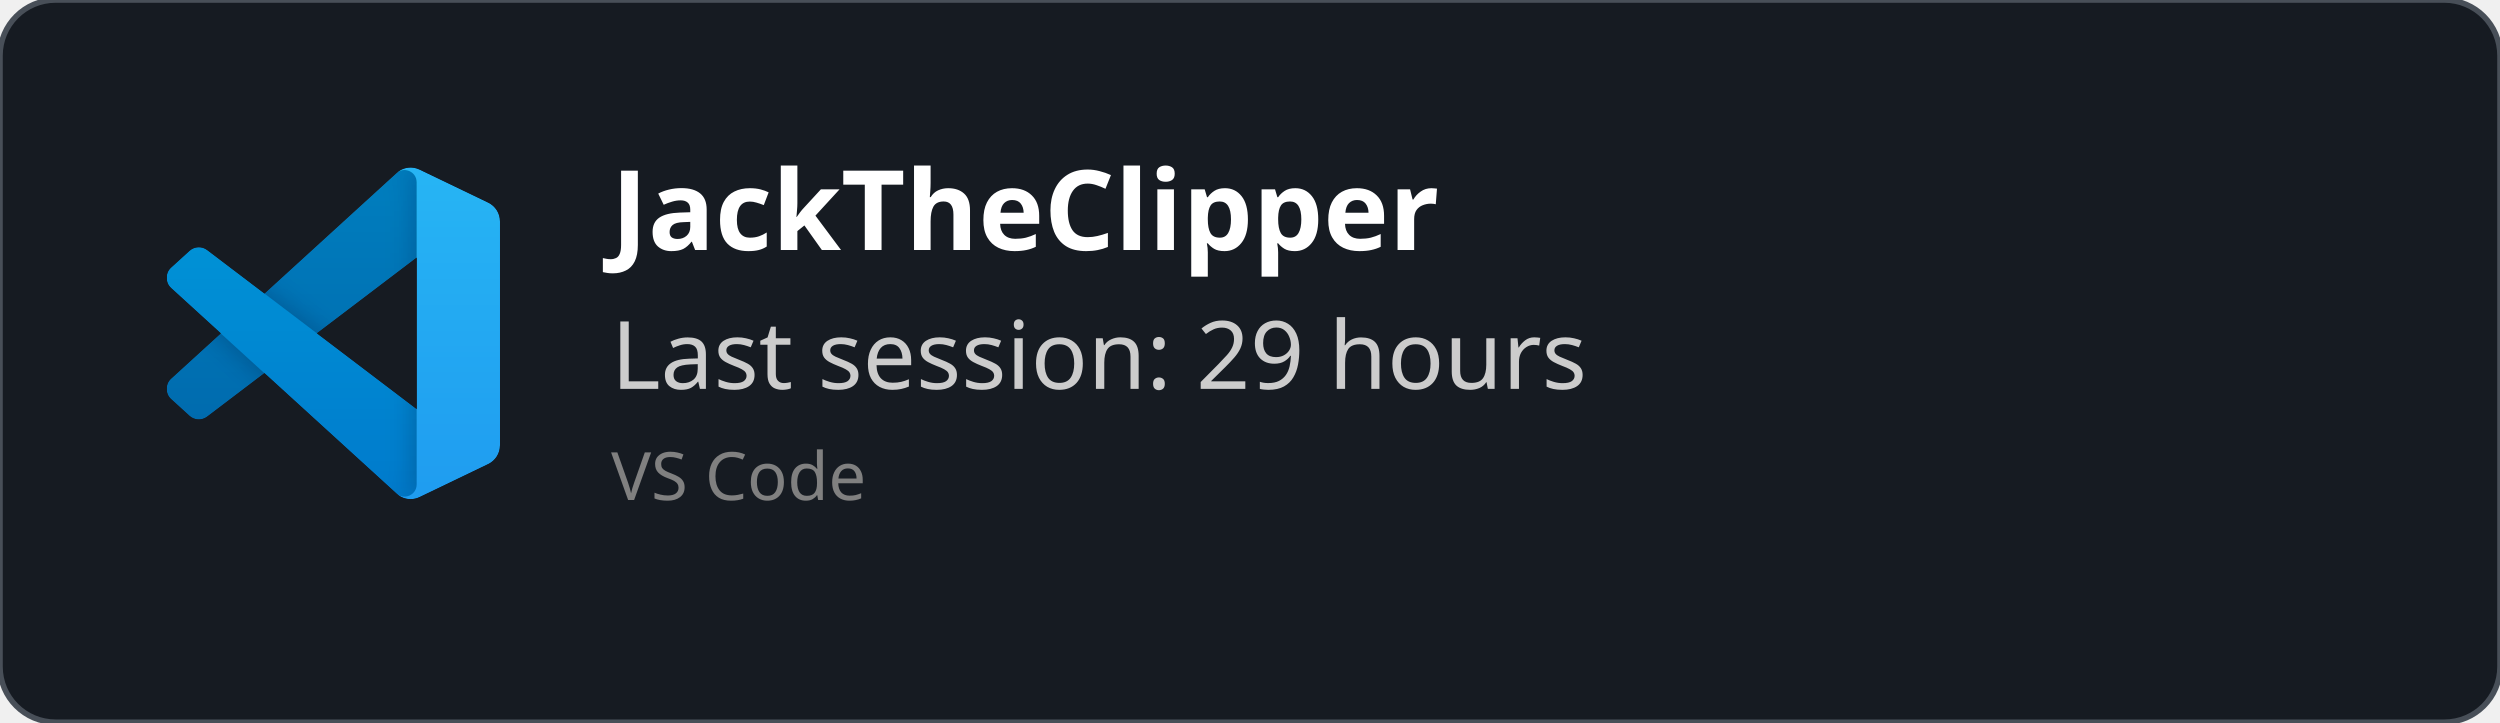
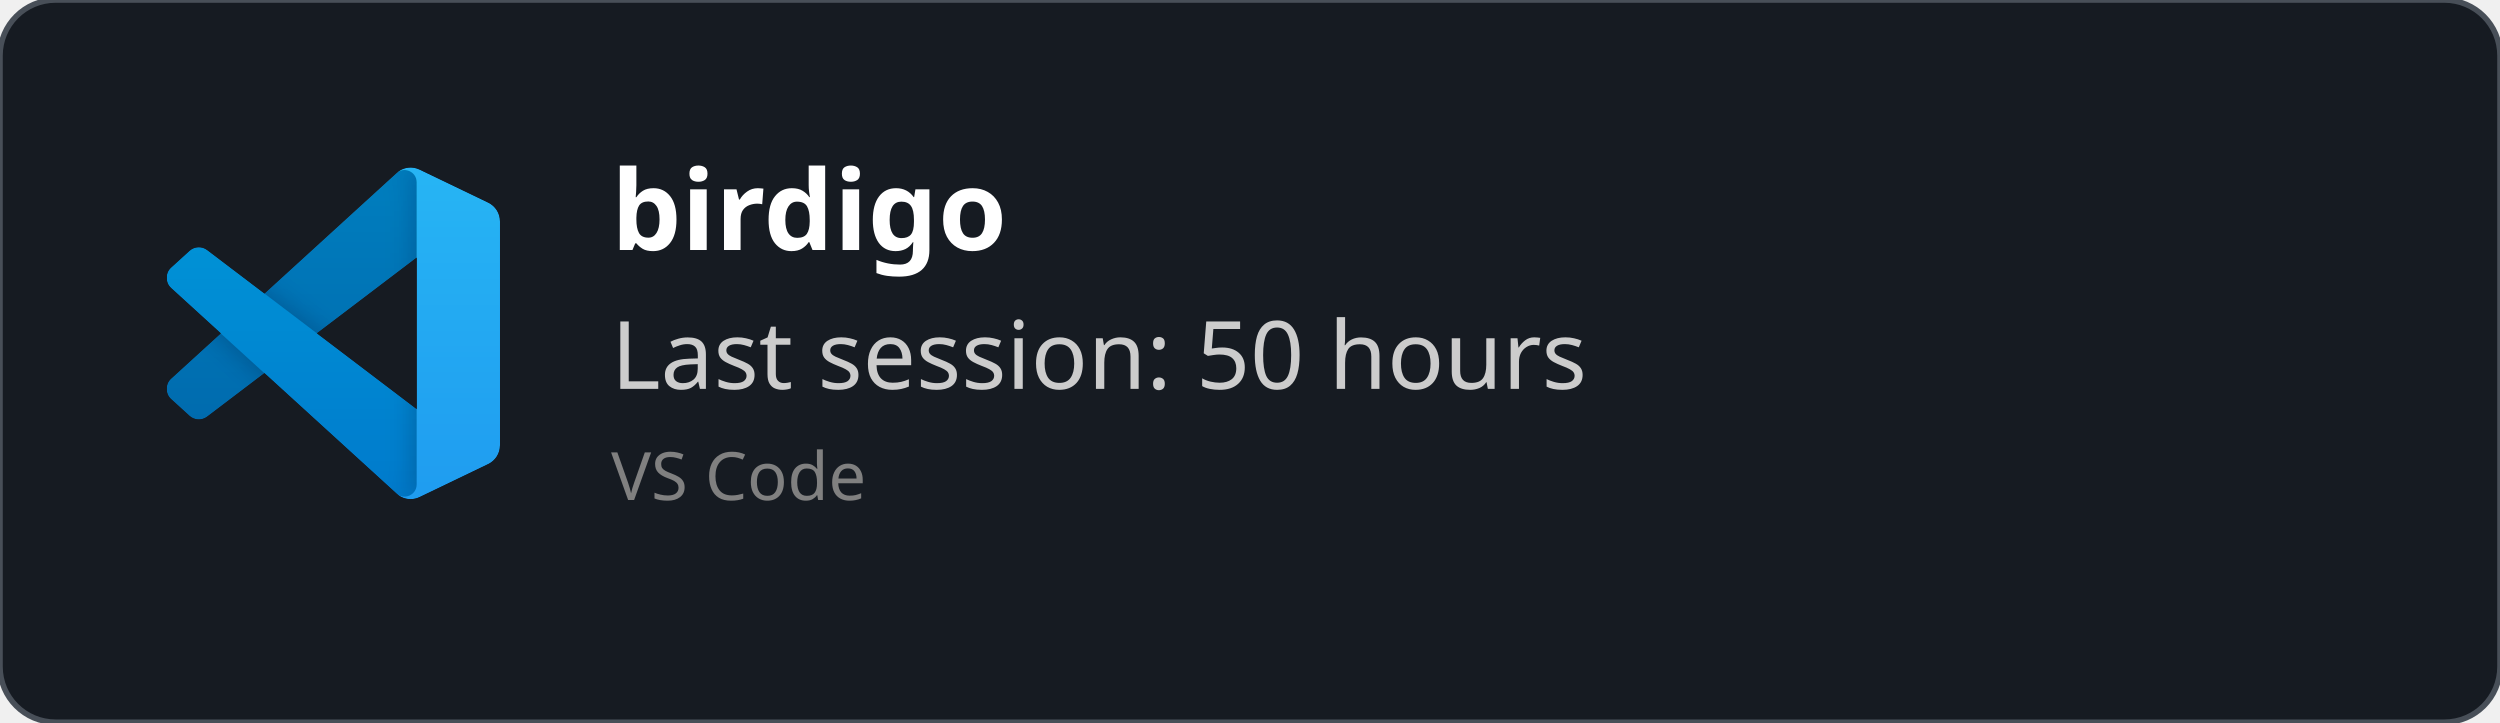
<svg xmlns="http://www.w3.org/2000/svg" width="450" height="130" viewBox="0 0 450 130" fill="none" role="img">
  <style>
    *{
        font-family: 'Segoe UI', Ubuntu, monospace
    }
    </style>
  <defs>
    <clipPath id="horizontalClip" x="20" y="20" width="500" height="200">
      <rect x="90" y="20" width="300" height="50" />
    </clipPath>
  </defs>
  <rect width="450" height="130" fill="rgba(22,27,34)" stroke="#484f58" stroke-width="1" fill-opacity="1" stroke-opacity="1" x="0" y="0" rx="10px" ry="10px">
    </rect>
  <svg width="60" height="60" x="30" y="30" viewBox="0 0 100 100" fill="none" id="vscode">
    <mask id="mask0" mask-type="alpha" maskUnits="userSpaceOnUse" x="0" y="0" width="100" height="100">
      <path fill-rule="evenodd" clip-rule="evenodd" d="M70.912 99.317C72.487 99.931 74.283 99.891 75.873 99.126L96.461 89.22C98.624 88.179 100 85.989 100 83.587V16.413C100 14.011 98.624 11.822 96.461 10.781L75.873 0.874C73.786 -0.13 71.345 0.116 69.513 1.447C69.252 1.637 69.003 1.849 68.769 2.083L29.355 38.041L12.187 25.01C10.589 23.797 8.354 23.896 6.869 25.246L1.363 30.255C-0.453 31.906 -0.455 34.763 1.359 36.417L16.247 50L1.359 63.583C-0.455 65.237 -0.453 68.094 1.363 69.745L6.869 74.754C8.354 76.104 10.589 76.204 12.187 74.99L29.355 61.959L68.769 97.917C69.392 98.541 70.125 99.01 70.912 99.317ZM75.015 27.299L45.109 50L75.015 72.701V27.299Z" fill="white" />
    </mask>
    <g mask="url(#mask0)">
      <path d="M96.461 10.796L75.857 0.876C73.472 -0.273 70.622 0.212 68.75 2.083L1.299 63.583C-0.516 65.237 -0.514 68.094 1.303 69.745L6.813 74.754C8.298 76.104 10.535 76.204 12.134 74.99L93.361 13.37C96.086 11.303 100 13.246 100 16.667V16.427C100 14.027 98.625 11.838 96.461 10.796Z" fill="#0065A9" />
      <g filter="url(#filter0_d)">
        <path d="M96.461 89.204L75.857 99.124C73.472 100.273 70.622 99.788 68.75 97.917L1.299 36.417C-0.516 34.763 -0.514 31.906 1.303 30.255L6.813 25.246C8.298 23.896 10.535 23.796 12.134 25.009L93.361 86.63C96.086 88.697 100 86.754 100 83.333V83.573C100 85.974 98.625 88.162 96.461 89.204Z" fill="#007ACC" />
      </g>
      <g filter="url(#filter1_d)">
        <path d="M75.858 99.126C73.472 100.274 70.622 99.788 68.75 97.917C71.056 100.223 75 98.59 75 95.328V4.672C75 1.41 71.056 -0.223 68.75 2.083C70.622 0.211 73.472 -0.274 75.858 0.874L96.459 10.781C98.623 11.822 100 14.011 100 16.413V83.587C100 85.989 98.623 88.179 96.459 89.22L75.858 99.126Z" fill="#1F9CF0" />
      </g>
      <g style="mix-blend-mode:overlay" opacity="0.25">
        <path fill-rule="evenodd" clip-rule="evenodd" d="M70.851 99.317C72.426 99.931 74.222 99.891 75.812 99.126L96.4 89.22C98.563 88.179 99.939 85.989 99.939 83.587V16.413C99.939 14.011 98.564 11.822 96.4 10.781L75.812 0.874C73.725 -0.13 71.284 0.116 69.453 1.447C69.191 1.637 68.942 1.849 68.708 2.083L29.294 38.041L12.126 25.01C10.528 23.796 8.293 23.896 6.809 25.246L1.302 30.255C-0.513 31.906 -0.515 34.763 1.298 36.417L16.186 50L1.298 63.583C-0.515 65.237 -0.513 68.094 1.302 69.745L6.809 74.754C8.293 76.104 10.528 76.204 12.126 74.99L29.294 61.959L68.708 97.917C69.332 98.54 70.064 99.01 70.851 99.317ZM74.954 27.299L45.048 50L74.954 72.701V27.299Z" fill="url(#paint0_linear)" />
      </g>
    </g>
    <defs>
      <filter id="filter0_d" x="-8.394" y="15.829" width="116.727" height="92.246" filterUnits="userSpaceOnUse" color-interpolation-filters="sRGB">
        <feFlood flood-opacity="0" result="BackgroundImageFix" />
        <feColorMatrix in="SourceAlpha" type="matrix" values="0 0 0 0 0 0 0 0 0 0 0 0 0 0 0 0 0 0 127 0" />
        <feOffset />
        <feGaussianBlur stdDeviation="4.167" />
        <feColorMatrix type="matrix" values="0 0 0 0 0 0 0 0 0 0 0 0 0 0 0 0 0 0 0.25 0" />
        <feBlend mode="overlay" in2="BackgroundImageFix" result="effect1_dropShadow" />
        <feBlend mode="normal" in="SourceGraphic" in2="effect1_dropShadow" result="shape" />
      </filter>
      <filter id="filter1_d" x="60.417" y="-8.076" width="47.917" height="116.151" filterUnits="userSpaceOnUse" color-interpolation-filters="sRGB">
        <feFlood flood-opacity="0" result="BackgroundImageFix" />
        <feColorMatrix in="SourceAlpha" type="matrix" values="0 0 0 0 0 0 0 0 0 0 0 0 0 0 0 0 0 0 127 0" />
        <feOffset />
        <feGaussianBlur stdDeviation="4.167" />
        <feColorMatrix type="matrix" values="0 0 0 0 0 0 0 0 0 0 0 0 0 0 0 0 0 0 0.25 0" />
        <feBlend mode="overlay" in2="BackgroundImageFix" result="effect1_dropShadow" />
        <feBlend mode="normal" in="SourceGraphic" in2="effect1_dropShadow" result="shape" />
      </filter>
      <linearGradient id="paint0_linear" x1="49.939" y1="0.258" x2="49.939" y2="99.742" gradientUnits="userSpaceOnUse">
        <stop stop-color="white" />
        <stop offset="1" stop-color="white" stop-opacity="0" />
      </linearGradient>
    </defs>
  </svg>
  <text x="110" y="45" font-size="20" clip-path="url(#horizontalClip)" font-weight="bold" font-family="Ubuntu" fill="white">
-     JackTheClipper
+     birdigo
    </text>
  <text x="110" y="70" font-size="17px" font-family="Ubuntu" fill="#ccc">
-     Last session: 29 hours
+     Last session: 50 hours
    </text>
  <text x="110" y="90" font-size="12px" font-family="Ubuntu" fill="grey">
    VS Code
    </text>
</svg>
